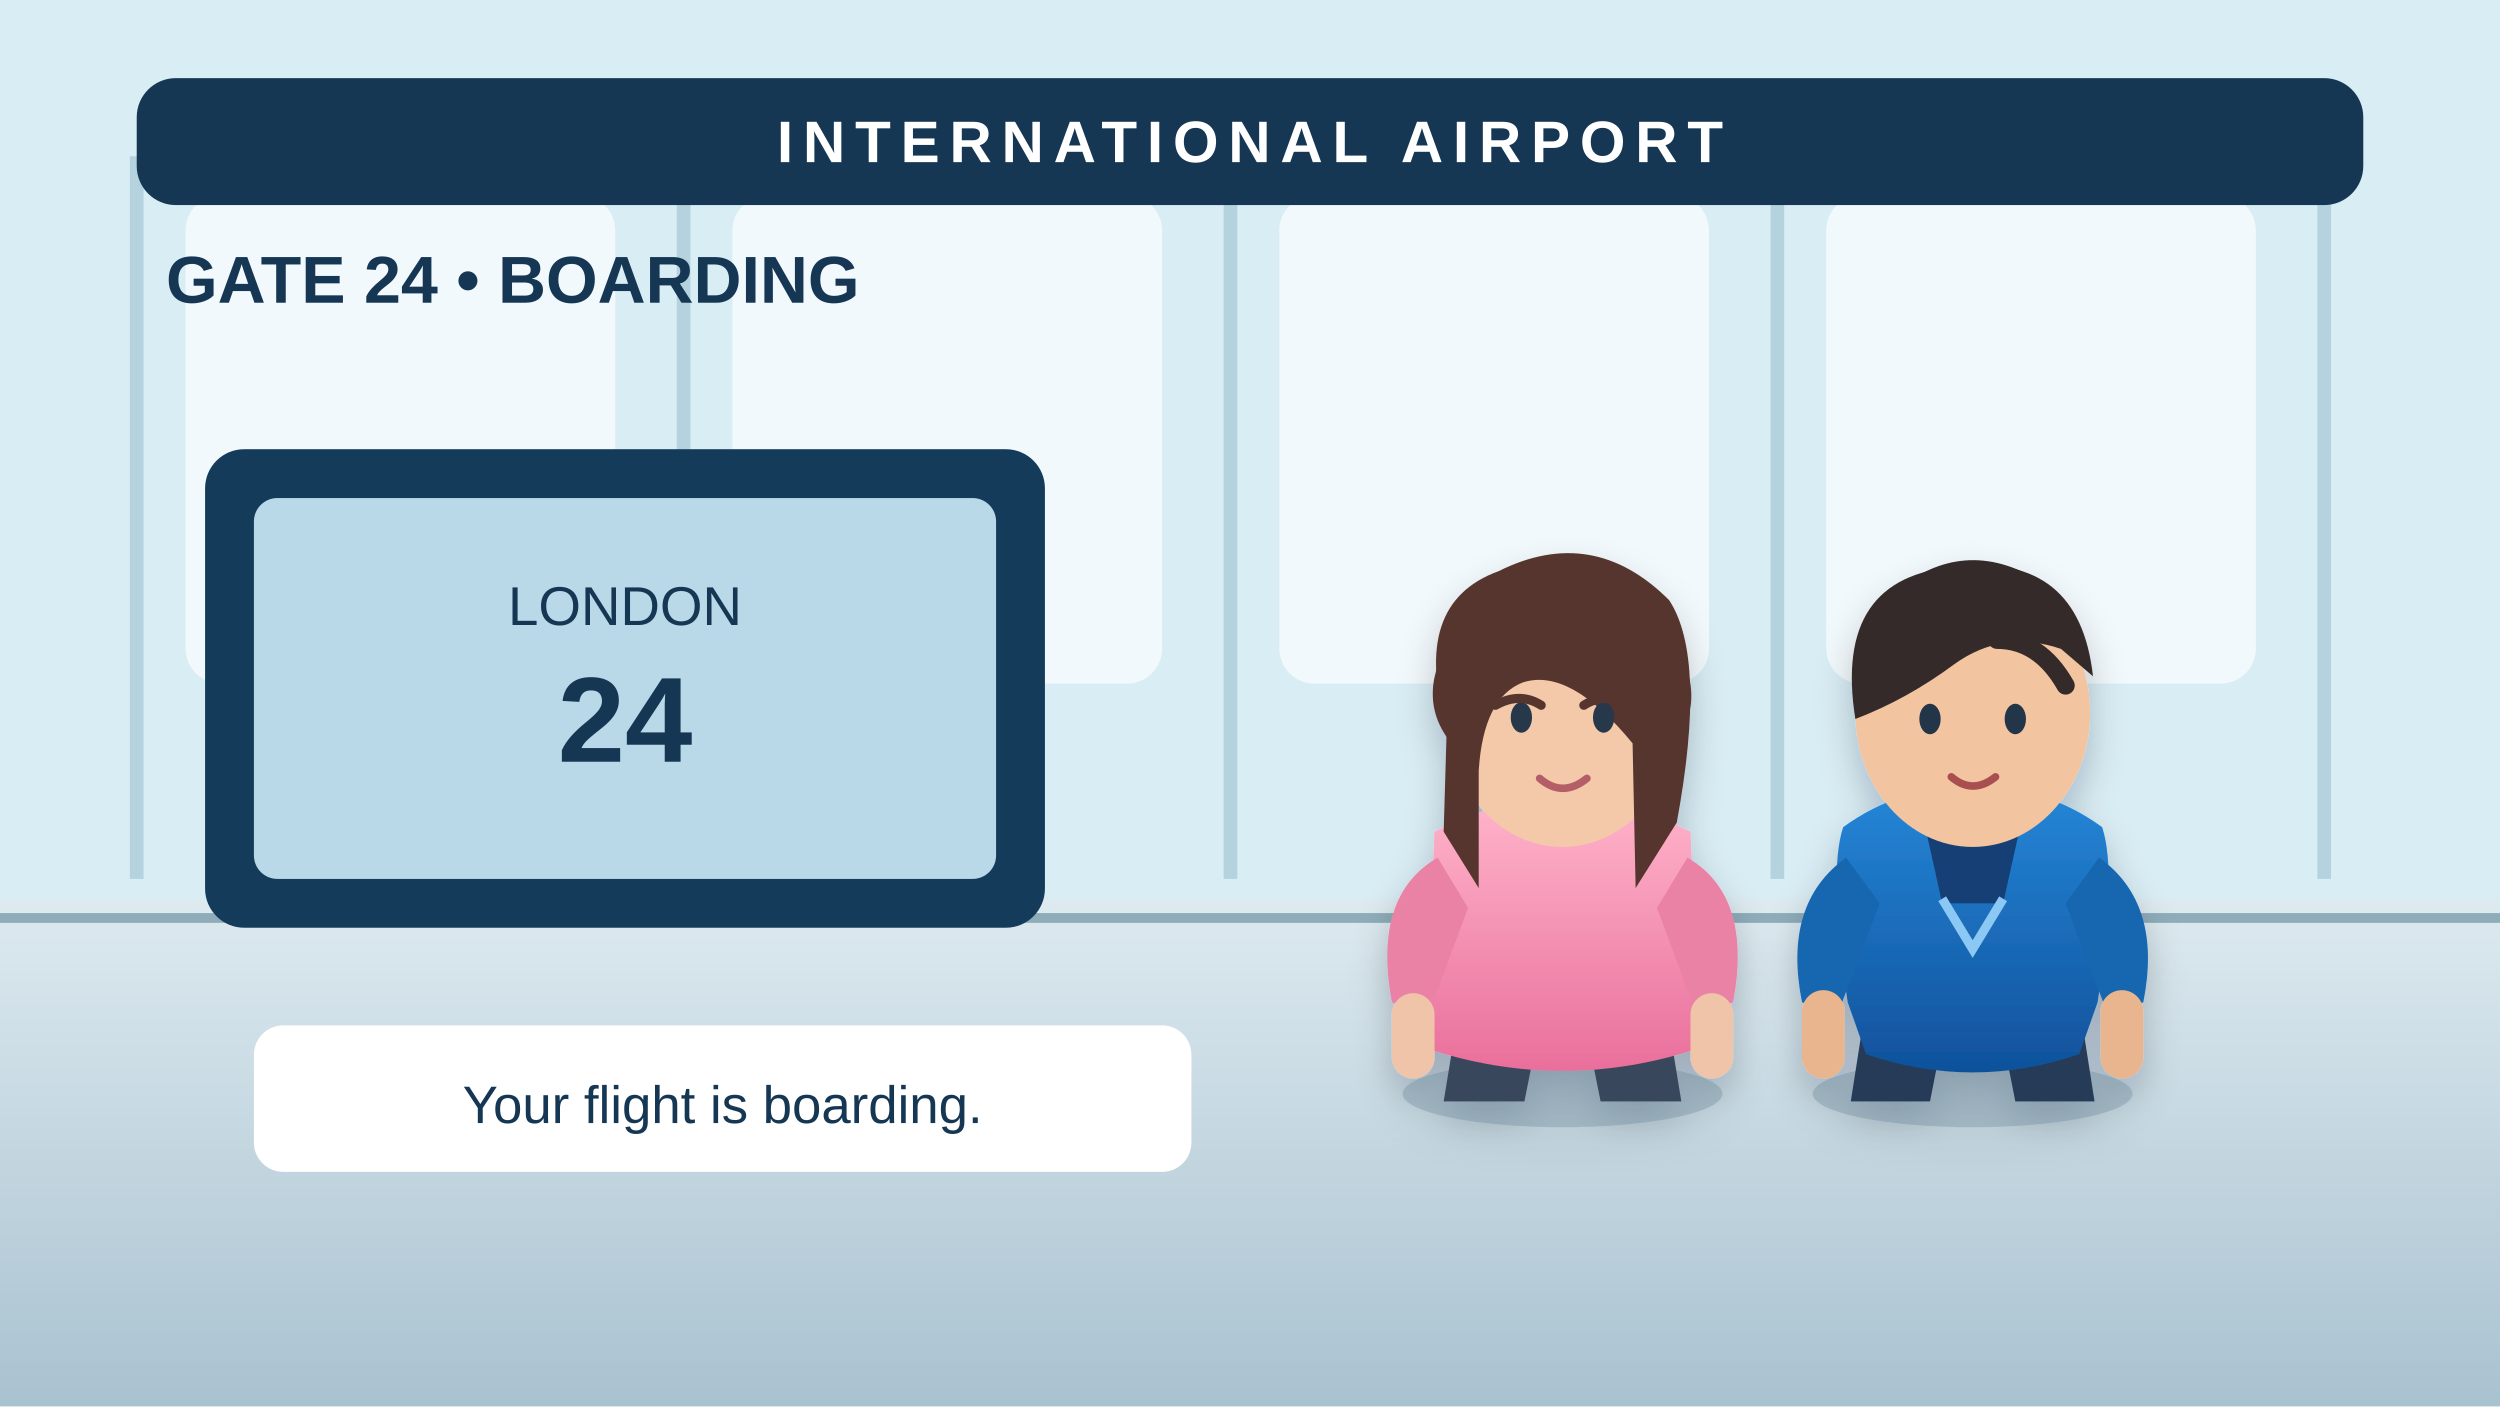
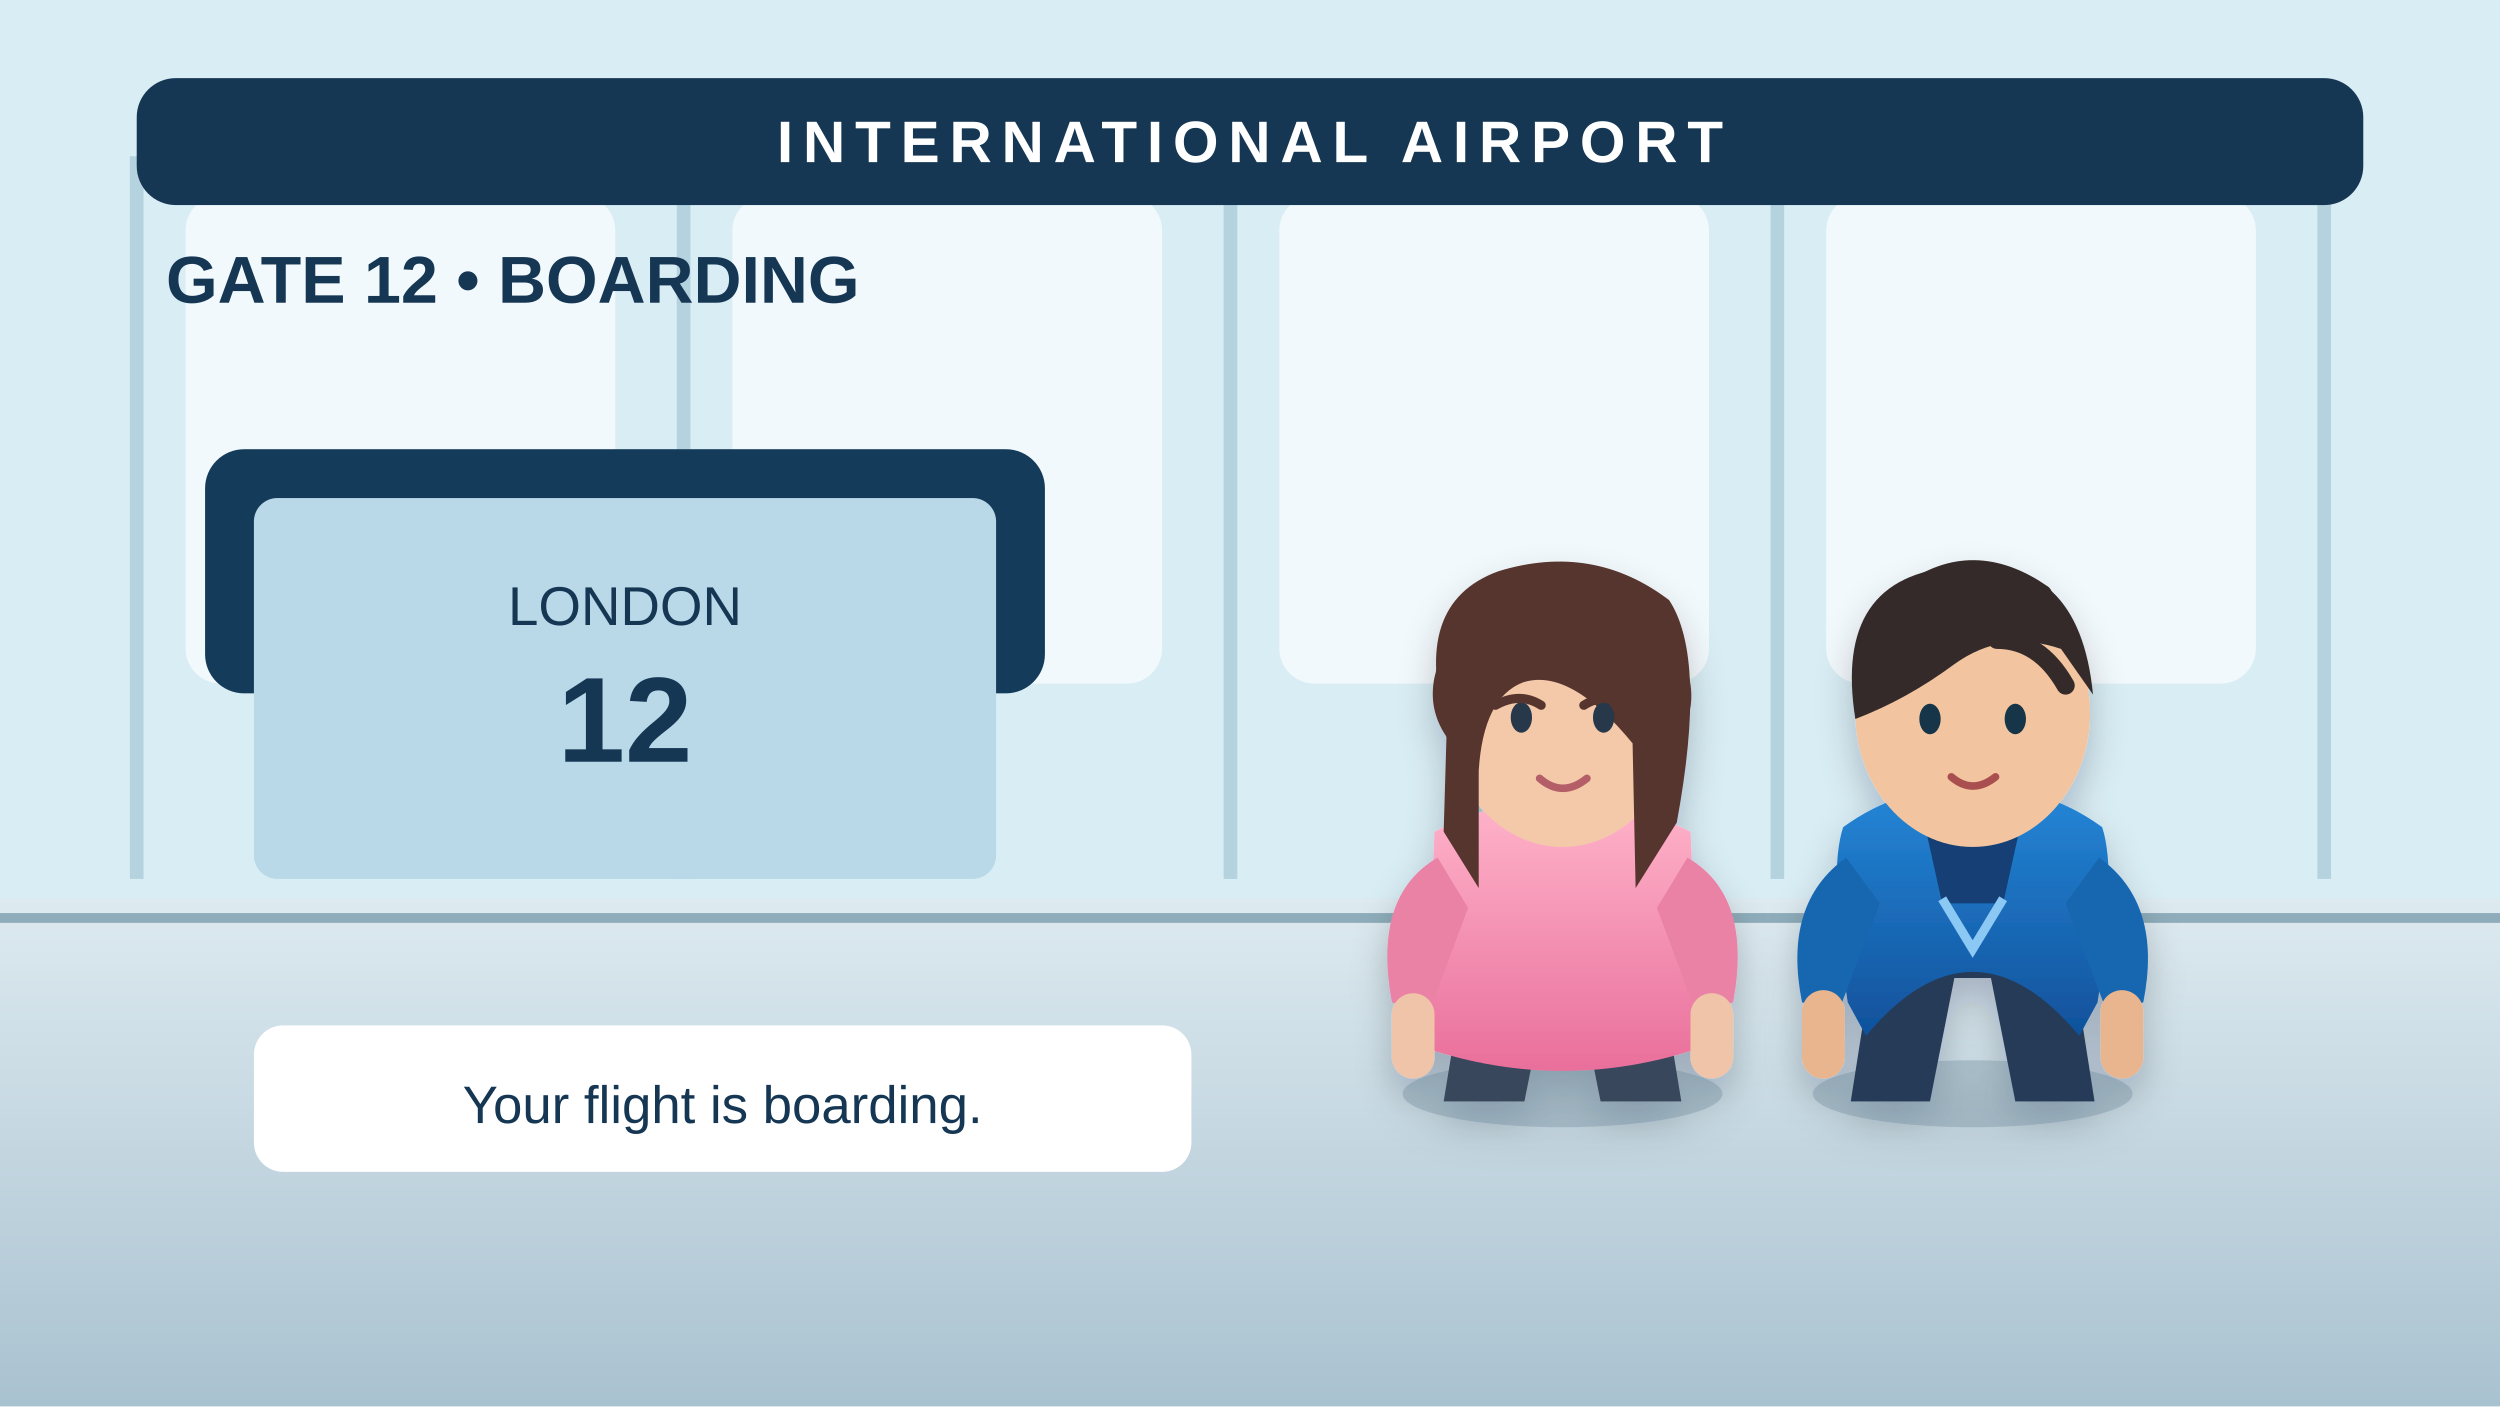
<svg xmlns="http://www.w3.org/2000/svg" width="1280" height="720" viewBox="0 0 1280 720" role="img" aria-labelledby="title desc">
  <defs>
    <linearGradient id="bg" x2="1" y2="1">
      <stop stop-color="#142B4A" />
      <stop offset="1" stop-color="#39718A" />
    </linearGradient>
    <linearGradient id="floor" x2="0" y2="1">
      <stop stop-color="#DDEAF0" />
      <stop offset="1" stop-color="#A9C2D0" />
    </linearGradient>
    <linearGradient id="blue" x2="0" y2="1">
      <stop stop-color="#2587D8" />
      <stop offset="1" stop-color="#10519B" />
    </linearGradient>
    <linearGradient id="pink" x2="0" y2="1">
      <stop stop-color="#FFB4CB" />
      <stop offset="1" stop-color="#E96F9B" />
    </linearGradient>
    <filter id="shadow" x="-30%" y="-30%" width="160%" height="160%">
      <feDropShadow dx="0" dy="12" stdDeviation="12" flood-color="#081B2C" flood-opacity=".22" />
    </filter>
  </defs>
  <rect width="1280" height="720" fill="#EAF3F7" />
  <rect width="1280" height="470" fill="#D9EDF5" />
  <path d="M0 460H1280V720H0Z" fill="url(#floor)" />
  <path d="M0 470H1280" stroke="#8EACBA" stroke-width="5" />
  <g opacity=".7" stroke="#A5C7D6" stroke-width="7">
    <path d="M70 80V450M350 80V450M630 80V450M910 80V450M1190 80V450" />
  </g>
  <g fill="#fff" opacity=".65">
    <rect x="95" y="100" width="220" height="250" rx="18" />
    <rect x="375" y="100" width="220" height="250" rx="18" />
    <rect x="655" y="100" width="220" height="250" rx="18" />
    <rect x="935" y="100" width="220" height="250" rx="18" />
  </g>
  <rect x="70" y="40" width="1140" height="65" rx="20" fill="#163754" />
  <text x="640" y="83" fill="#fff" text-anchor="middle" font-family="Arial,sans-serif" font-size="30" font-weight="700" letter-spacing="5">INTERNATIONAL AIRPORT</text>
-   <text x="85" y="155" font-family="Arial,sans-serif" font-size="34" font-weight="700" fill="#163754">GATE 24 • BOARDING</text>
-   <rect x="105" y="230" width="430" height="245" rx="20" fill="#153B5A" />
+   <text x="85" y="155" font-family="Arial,sans-serif" font-size="34" font-weight="700" fill="#163754">GATE 12 • BOARDING</text>
+   <rect x="105" y="230" width="430" height="125" rx="20" fill="#153B5A" />
  <rect x="130" y="255" width="380" height="195" rx="12" fill="#B9D9E8" />
  <text x="320" y="320" text-anchor="middle" font-family="Arial" font-size="28" fill="#163754">LONDON</text>
-   <text x="320" y="390" text-anchor="middle" font-family="Arial" font-size="62" font-weight="800" fill="#163754">24</text>
+   <text x="320" y="390" text-anchor="middle" font-family="Arial" font-size="62" font-weight="800" fill="#163754">12</text>
  <g transform="translate(800 365) scale(.78)">
    <g transform="translate(0 0)" filter="url(#shadow)">
      <ellipse cx="0" cy="250" rx="105" ry="22" fill="#35566B" opacity=".22" />
      <path d="M-60 145L-78 255H-25L-10 180H10L25 255H78L60 145Z" fill="#39465C" />
      <path d="M-84 78Q0 35 84 78L90 220Q0 250-90 220Z" fill="url(#pink)" />
      <path d="M-82 95Q-125 120-112 190L-88 198L-62 128M82 95Q125 120 112 190L88 198L62 128" fill="#E982A5" />
      <rect x="-112" y="184" width="28" height="56" rx="14" fill="#F0C4A8" />
      <rect x="84" y="184" width="28" height="56" rx="14" fill="#F0C4A8" />
      <ellipse cx="0" cy="0" rx="76" ry="88" fill="#F4C9A9" />
-       <path d="M-76 10Q-100-72-42-93Q20-124 70-74Q95-36 75 72L48 115L46 20Q5-30-26-20Q-52-10-55 38L-55 115L-78 78Z" fill="#57352D" />
+       <path d="M-76 10Q-100-72-42-93Q20-112 70-74Q95-36 75 72L48 115L46 20Q5-30-26-20Q-52-10-55 38L-55 115L-78 78Z" fill="#57352D" />
      <path d="M-68-45Q-92-6-62 22M66-45Q92-6 62 22" fill="none" stroke="#57352D" stroke-width="13" stroke-linecap="round" />
      <ellipse cx="-27" cy="3" rx="7" ry="10" fill="#26394A" />
      <ellipse cx="27" cy="3" rx="7" ry="10" fill="#26394A" />
      <path d="M-15 43Q0 56 16 43" fill="none" stroke="#B45E68" stroke-width="5" stroke-linecap="round" />
      <path d="M-44-5Q-28-14-14-5M14-5Q28-14 44-5" stroke="#57352D" stroke-width="6" fill="none" stroke-linecap="round" />
    </g>
  </g>
  <g transform="translate(1010 365) scale(.78)">
    <g transform="translate(0 0)" filter="url(#shadow)">
      <ellipse cx="0" cy="250" rx="105" ry="22" fill="#35566B" opacity=".22" />
      <path d="M-62 140L-80 255L-28 255L-12 174L12 174L28 255L80 255L62 140Z" fill="#263B59" />
-       <path d="M-85 75Q-95 105-82 190L-70 224Q0 248 70 224L82 190Q95 105 85 75Q48 48 0 48Q-48 48-85 75Z" fill="url(#blue)" />
+       <path d="M-85 75Q-95 105-82 190L-70 212Q0 128 70 212L82 190Q95 105 85 75Q48 48 0 48Q-48 48-85 75Z" fill="url(#blue)" />
      <path d="M-34 62Q0 105 34 62L20 125H-20Z" fill="#123F75" />
      <path d="M-20 122L0 155L20 122" fill="none" stroke="#8CC8F4" stroke-width="6" />
      <path d="M-83 95Q-125 125-112 190L-88 196L-61 125M83 95Q125 125 112 190L88 196L61 125" fill="#1766B0" />
      <rect x="-112" y="182" width="28" height="58" rx="14" fill="#E9B58E" />
      <rect x="84" y="182" width="28" height="58" rx="14" fill="#E9B58E" />
      <ellipse cx="0" cy="0" rx="77" ry="88" fill="#F2C49F" />
-       <path d="M-77 4Q-92-90-10-96Q70-105 79-24L58-42Q20-55-12-32Q-43-9-77 4Z" fill="#342A2A" />
+       <path d="M-77 4Q-92-90-10-96Q70-105 79-12L58-42Q20-55-12-32Q-43-9-77 4Z" fill="#342A2A" />
      <path d="M-62-18Q-45-48-18-48M16-48Q44-48 61-18" fill="none" stroke="#342A2A" stroke-width="12" stroke-linecap="round" />
-       <ellipse cx="-28" cy="4" rx="7" ry="10" fill="#243448" />
-       <ellipse cx="28" cy="4" rx="7" ry="10" fill="#243448" />
+       <ellipse cx="-28" cy="4" rx="7" ry="10" fill="#123448" />
+       <ellipse cx="28" cy="4" rx="7" ry="10" fill="#123448" />
      <path d="M-14 42Q0 54 15 42" fill="none" stroke="#A94F4F" stroke-width="5" stroke-linecap="round" />
      <path d="M-42-79Q0-110 46-78" fill="none" stroke="#342A2A" stroke-width="12" stroke-linecap="round" />
    </g>
  </g>
  <rect x="130" y="525" width="480" height="75" rx="15" fill="#fff" />
  <text x="370" y="575" text-anchor="middle" font-family="Arial" font-size="27" fill="#163754">Your flight is boarding.</text>
</svg>
